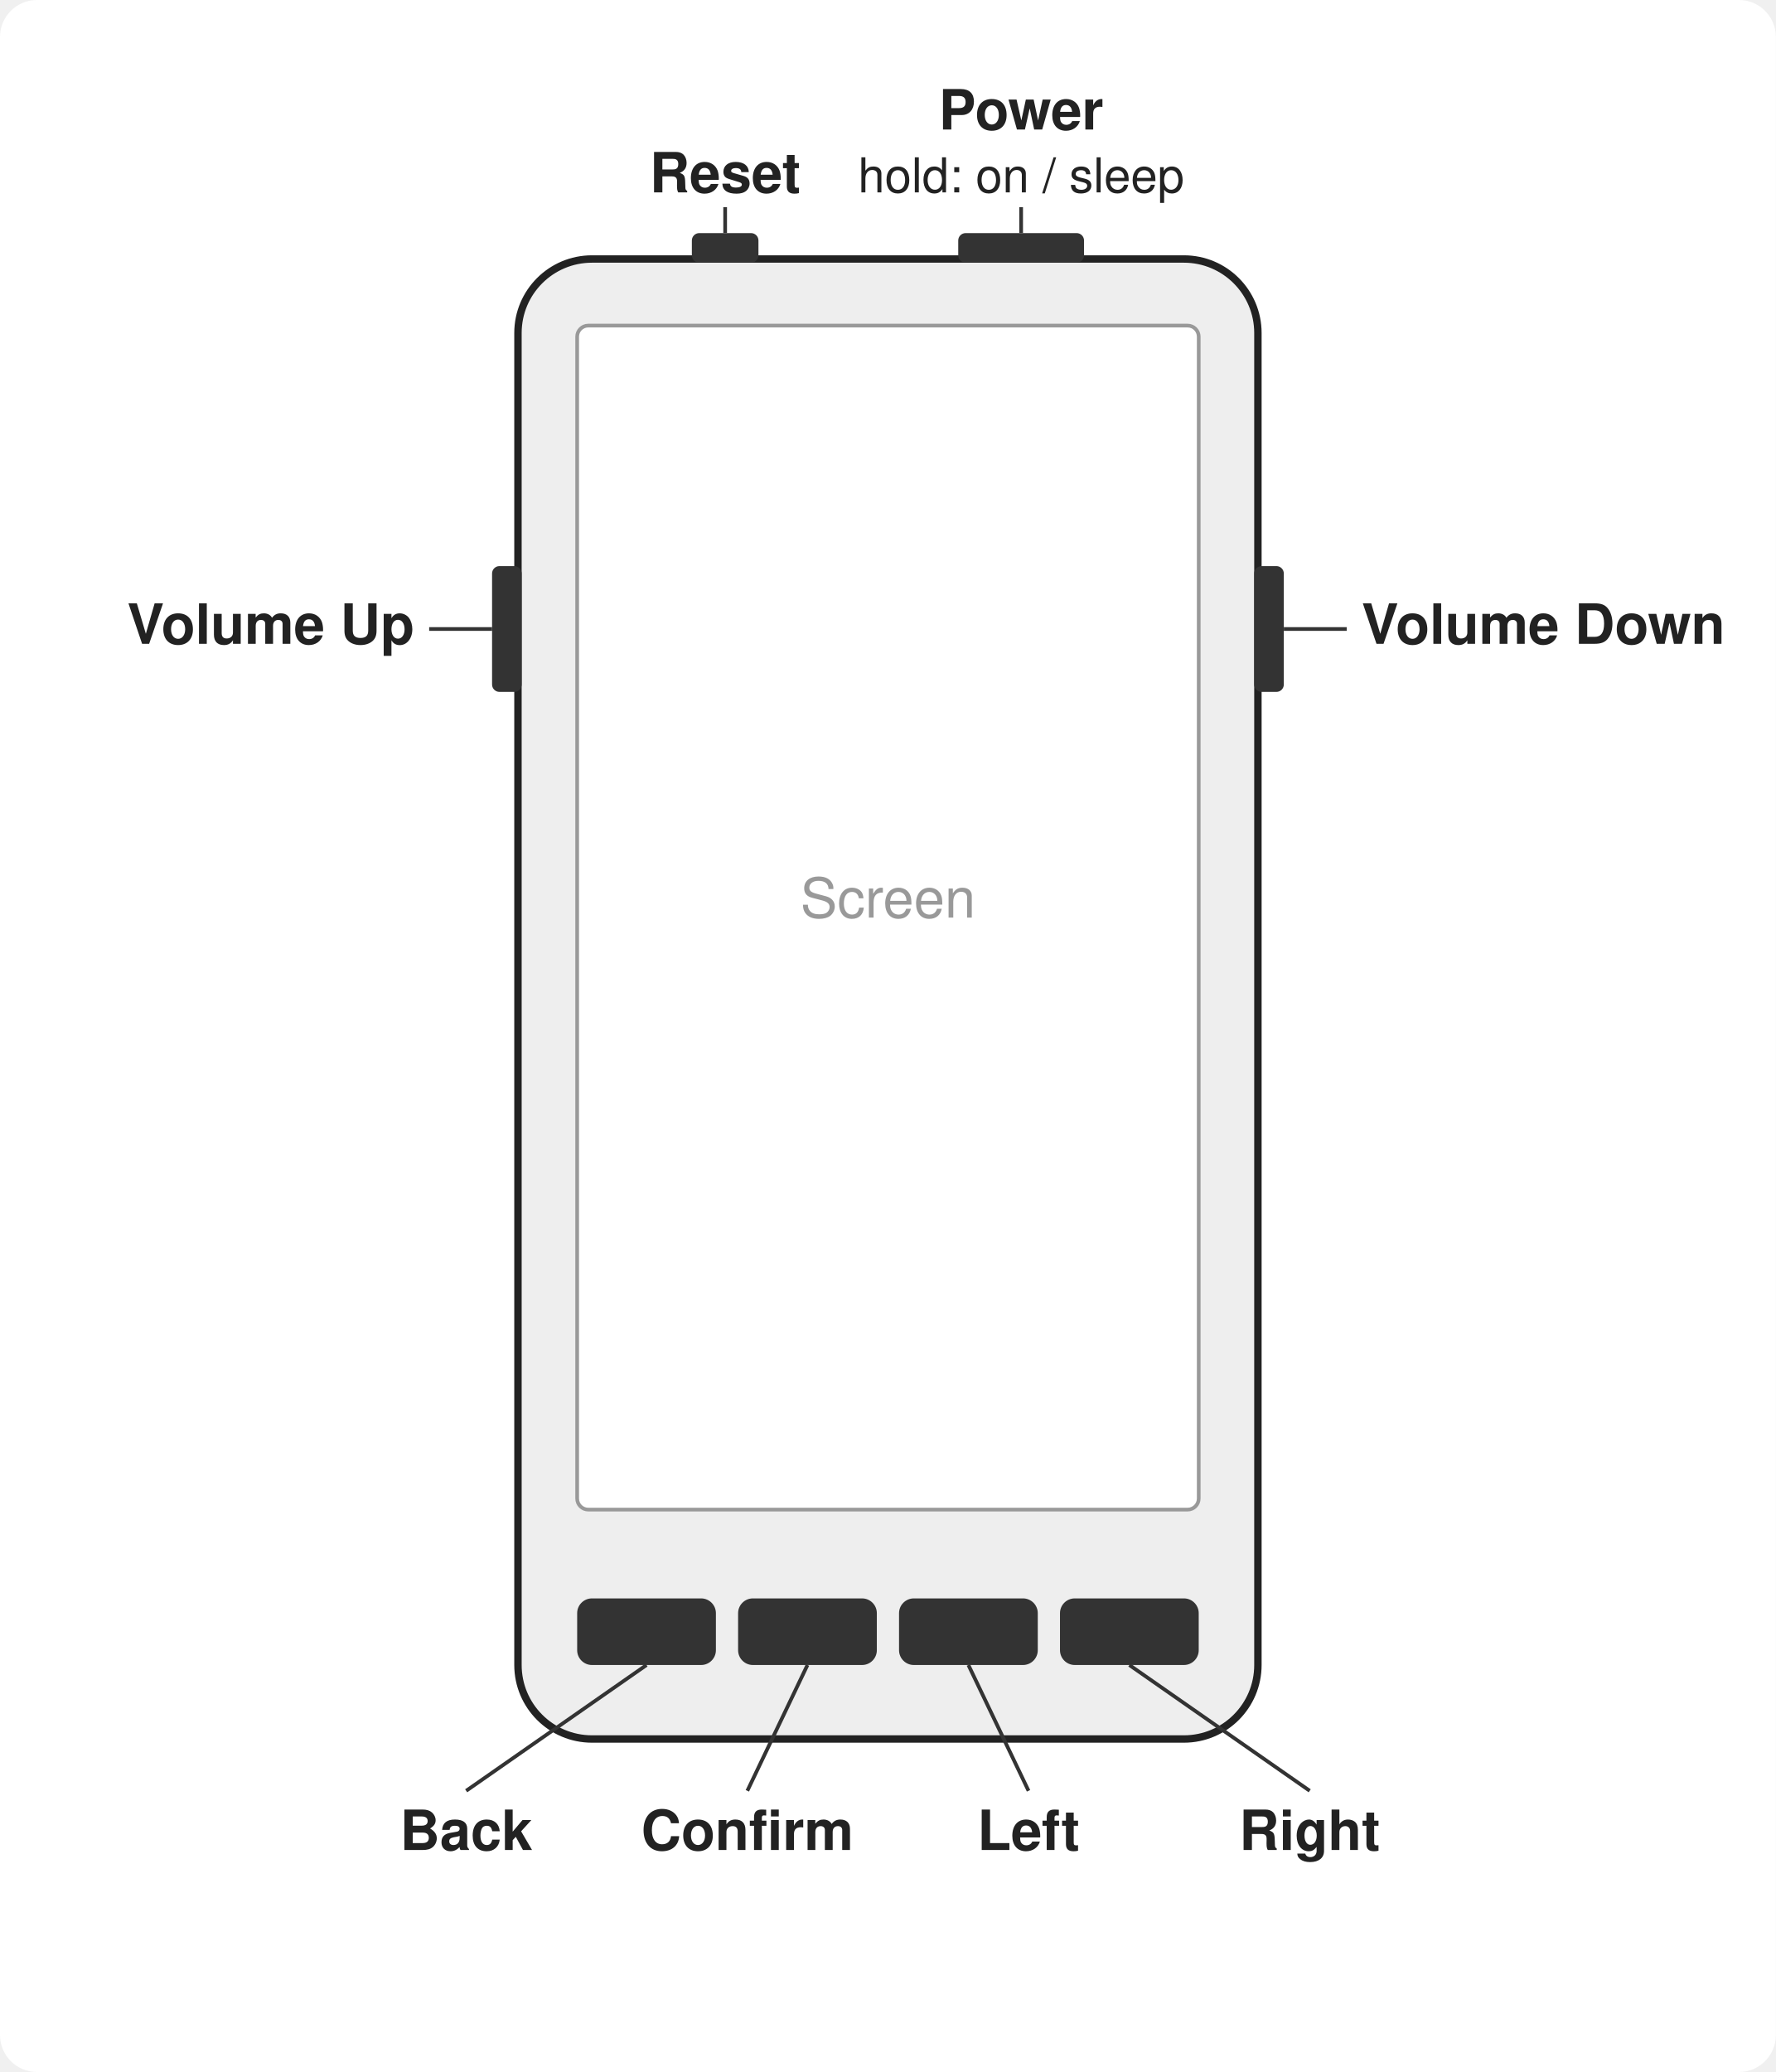
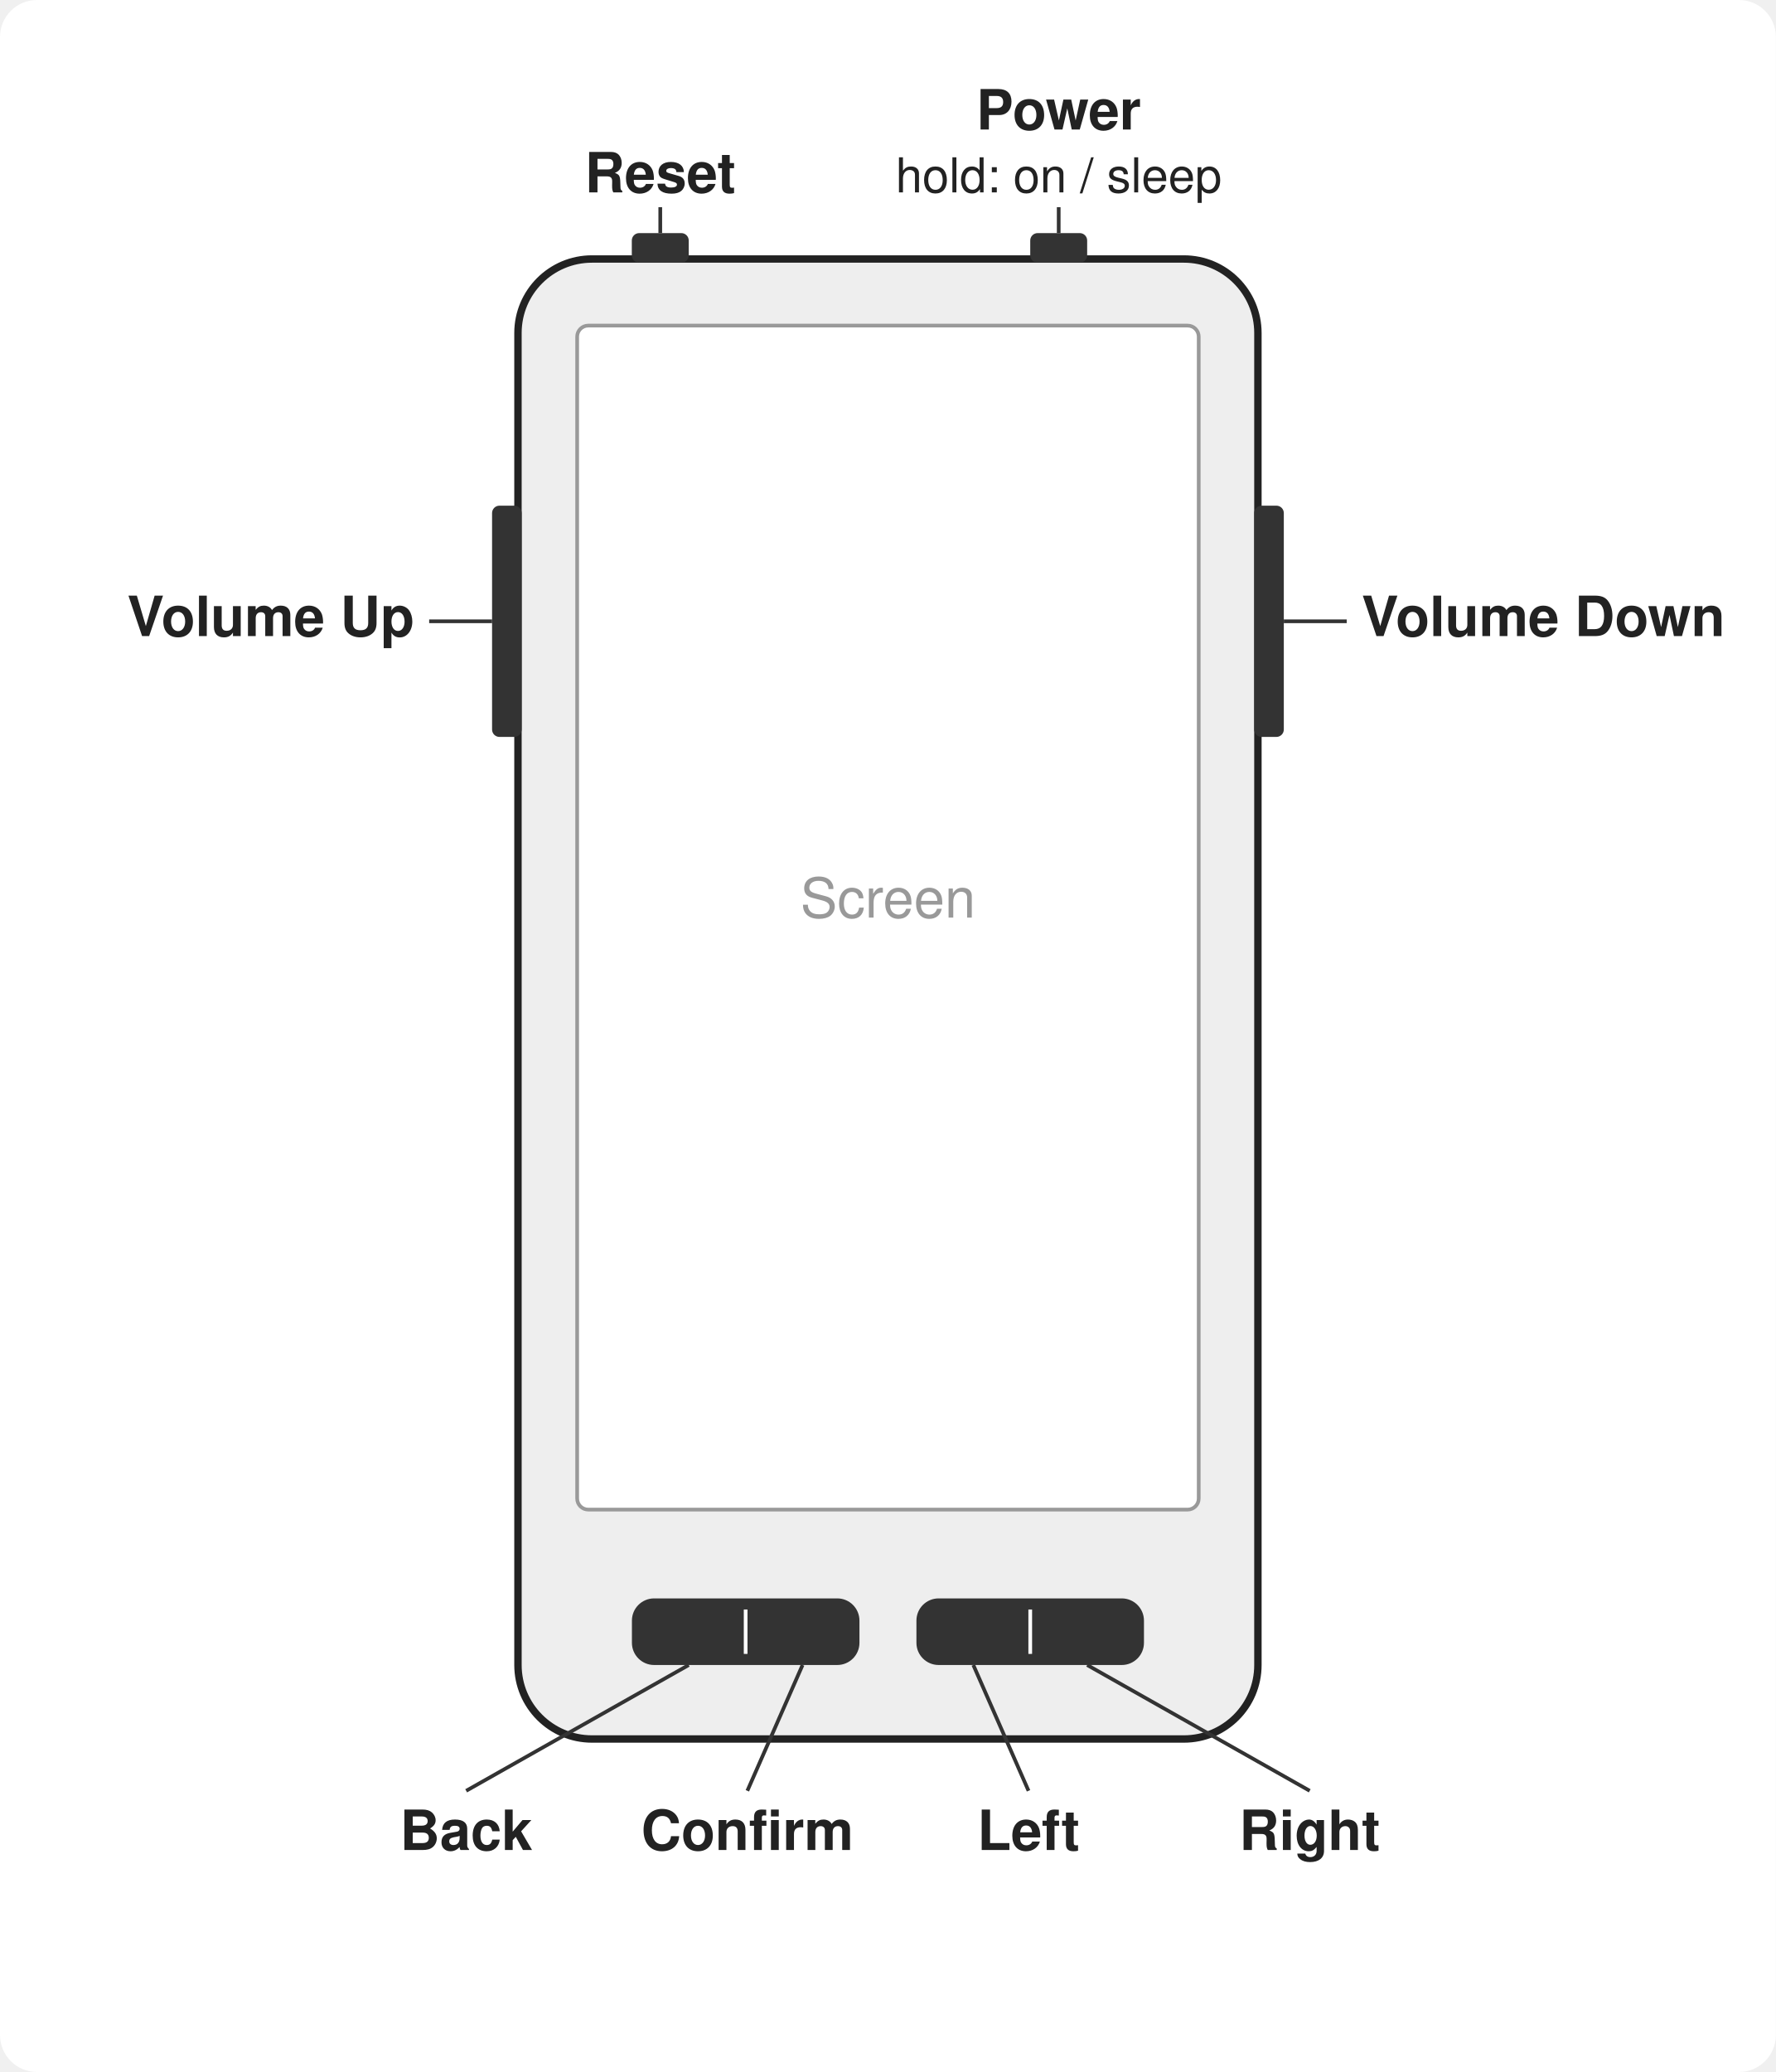
<svg xmlns="http://www.w3.org/2000/svg" viewBox="0 0 480 560" width="480" height="560" font-family="Helvetica, Arial, sans-serif" role="img" aria-label="Xteink X3: keys">
  <rect width="480" height="560" rx="10" fill="#ffffff" />
  <rect x="140" y="70" width="200" height="400" rx="20" fill="#eeeeee" stroke="#222222" stroke-width="2" />
  <rect x="156" y="88" width="168" height="320" rx="3" fill="#ffffff" stroke="#999999" />
  <text x="240.0" y="248.0" text-anchor="middle" fill="#999999" font-size="15">Screen</text>
-   <rect x="259.0" y="63" width="34" height="8" rx="2" fill="#333333" />
-   <line x1="276" y1="63" x2="276" y2="56" stroke="#333333" stroke-width="1" />
-   <text x="276" y="35" text-anchor="middle" fill="#222222" font-size="15" font-weight="700">Power</text>
-   <text x="276" y="52" text-anchor="middle" fill="#222222" font-size="13">hold: on / sleep</text>
-   <rect x="187.0" y="63" width="18" height="8" rx="2" fill="#333333" />
-   <line x1="196" y1="63" x2="196" y2="56" stroke="#333333" stroke-width="1" />
-   <text x="196" y="52" text-anchor="middle" fill="#222222" font-size="15" font-weight="700">Reset</text>
-   <rect x="133" y="153.0" width="8" height="34" rx="2" fill="#333333" />
-   <line x1="133" y1="170.0" x2="116" y2="170.0" stroke="#333333" stroke-width="1" />
-   <text x="112" y="174.0" text-anchor="end" fill="#222222" font-size="15" font-weight="700">Volume Up</text>
-   <rect x="339" y="153.0" width="8" height="34" rx="2" fill="#333333" />
-   <line x1="347" y1="170.0" x2="364" y2="170.0" stroke="#333333" stroke-width="1" />
-   <text x="368" y="174.0" text-anchor="start" fill="#222222" font-size="15" font-weight="700">Volume Down</text>
-   <rect x="156.0" y="432" width="37.5" height="18" rx="4" fill="#333333" />
-   <line x1="174.75" y1="450" x2="126.0" y2="484" stroke="#333333" stroke-width="1" />
+   <rect x="170.769" y="63" width="15.385" height="8" rx="2" fill="#333333" />
+   <line x1="178.462" y1="63" x2="178.462" y2="56" stroke="#333333" stroke-width="1" />
+   <text x="178.462" y="52" text-anchor="middle" fill="#222222" font-size="15" font-weight="700">Reset</text>
+   <rect x="278.462" y="63" width="15.385" height="8" rx="2" fill="#333333" />
+   <line x1="286.154" y1="63" x2="286.154" y2="56" stroke="#333333" stroke-width="1" />
+   <text x="286.154" y="35" text-anchor="middle" fill="#222222" font-size="15" font-weight="700">Power</text>
+   <text x="286.154" y="52" text-anchor="middle" fill="#222222" font-size="13">hold: on / sleep</text>
+   <rect x="133" y="136.667" width="8" height="62.5" rx="2" fill="#333333" />
+   <line x1="133" y1="167.917" x2="116" y2="167.917" stroke="#333333" stroke-width="1" />
+   <text x="112" y="171.917" text-anchor="end" fill="#222222" font-size="15" font-weight="700">Volume Up</text>
+   <rect x="339" y="136.667" width="8" height="62.5" rx="2" fill="#333333" />
+   <line x1="347" y1="167.917" x2="364" y2="167.917" stroke="#333333" stroke-width="1" />
+   <text x="368" y="171.917" text-anchor="start" fill="#222222" font-size="15" font-weight="700">Volume Down</text>
+   <rect x="170.8" y="432" width="61.5" height="18" rx="6" fill="#333333" />
+   <line x1="201.538" y1="435" x2="201.538" y2="447" stroke="#ffffff" stroke-width="1" />
+   <rect x="247.7" y="432" width="61.5" height="18" rx="6" fill="#333333" />
+   <line x1="278.462" y1="435" x2="278.462" y2="447" stroke="#ffffff" stroke-width="1" />
+   <line x1="186.154" y1="450" x2="126.0" y2="484" stroke="#333333" stroke-width="1" />
  <text x="126.0" y="500" text-anchor="middle" fill="#222222" font-size="15" font-weight="700">Back</text>
-   <rect x="199.5" y="432" width="37.5" height="18" rx="4" fill="#333333" />
-   <line x1="218.25" y1="450" x2="202.0" y2="484" stroke="#333333" stroke-width="1" />
+   <line x1="216.923" y1="450" x2="202.0" y2="484" stroke="#333333" stroke-width="1" />
  <text x="202.0" y="500" text-anchor="middle" fill="#222222" font-size="15" font-weight="700">Confirm</text>
-   <rect x="243.0" y="432" width="37.5" height="18" rx="4" fill="#333333" />
-   <line x1="261.75" y1="450" x2="278.0" y2="484" stroke="#333333" stroke-width="1" />
+   <line x1="263.077" y1="450" x2="278.0" y2="484" stroke="#333333" stroke-width="1" />
  <text x="278.0" y="500" text-anchor="middle" fill="#222222" font-size="15" font-weight="700">Left</text>
-   <rect x="286.5" y="432" width="37.5" height="18" rx="4" fill="#333333" />
-   <line x1="305.25" y1="450" x2="354.0" y2="484" stroke="#333333" stroke-width="1" />
+   <line x1="293.846" y1="450" x2="354.0" y2="484" stroke="#333333" stroke-width="1" />
  <text x="354.0" y="500" text-anchor="middle" fill="#222222" font-size="15" font-weight="700">Right</text>
</svg>
